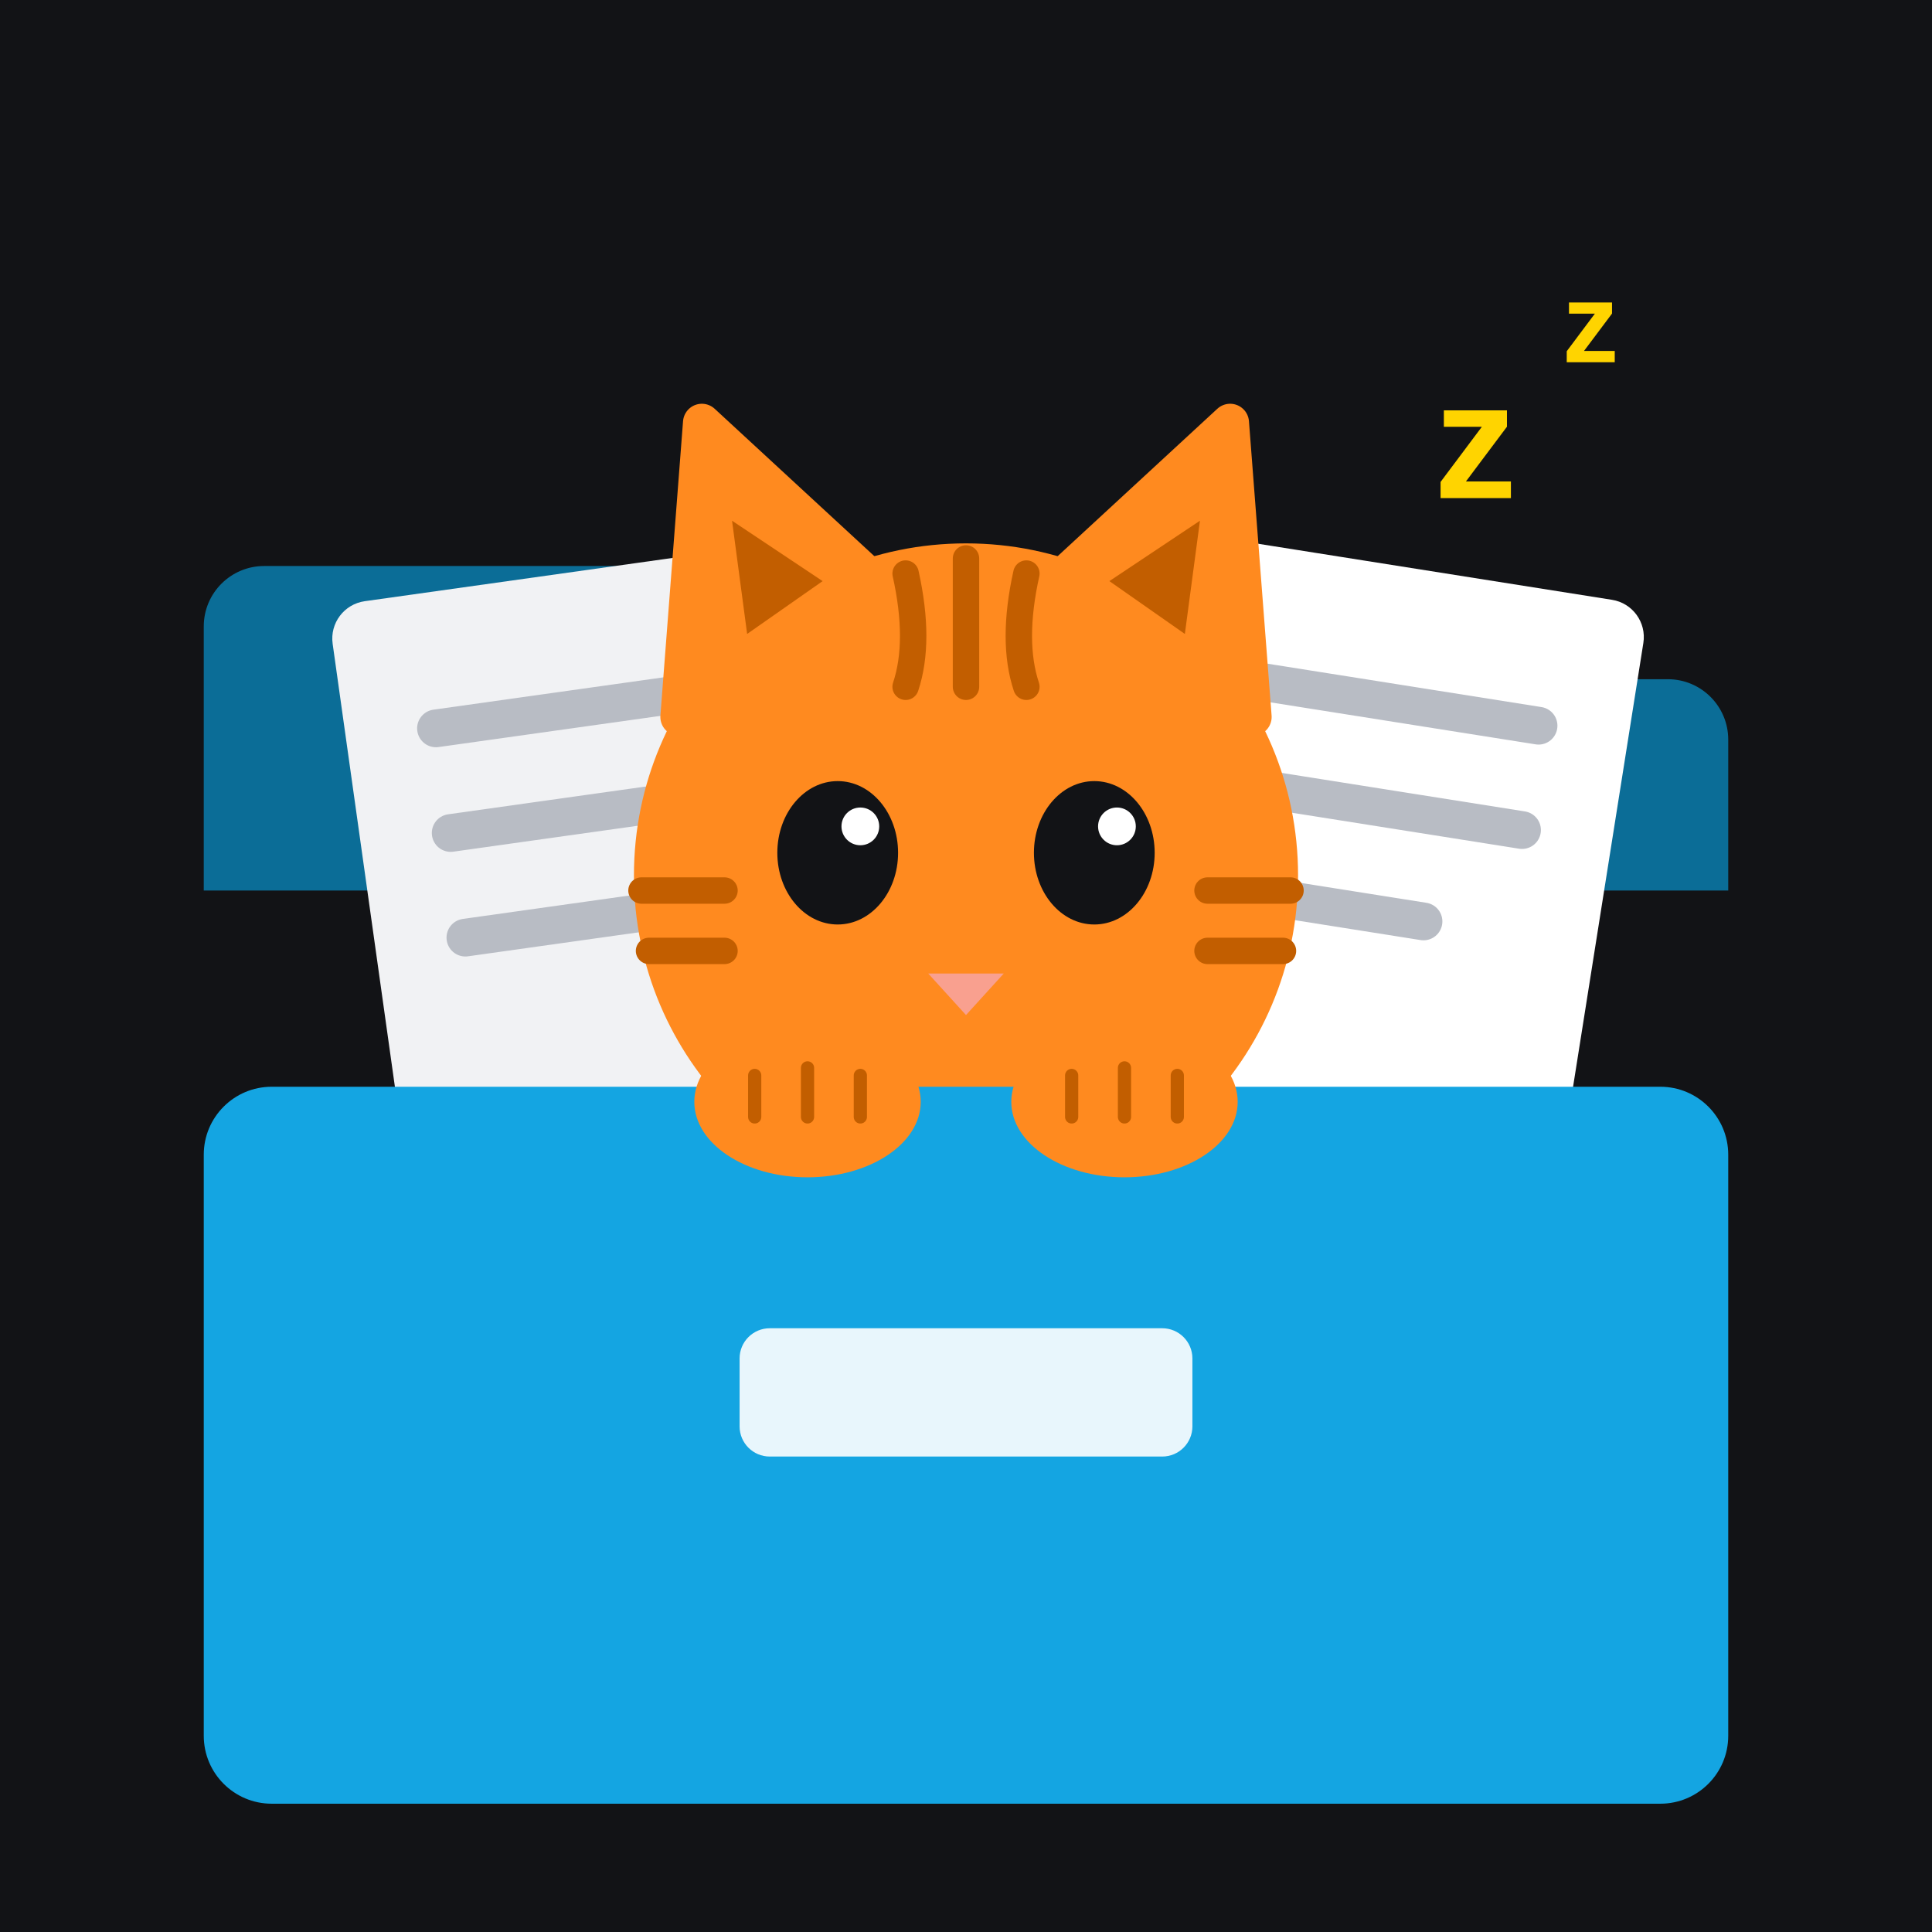
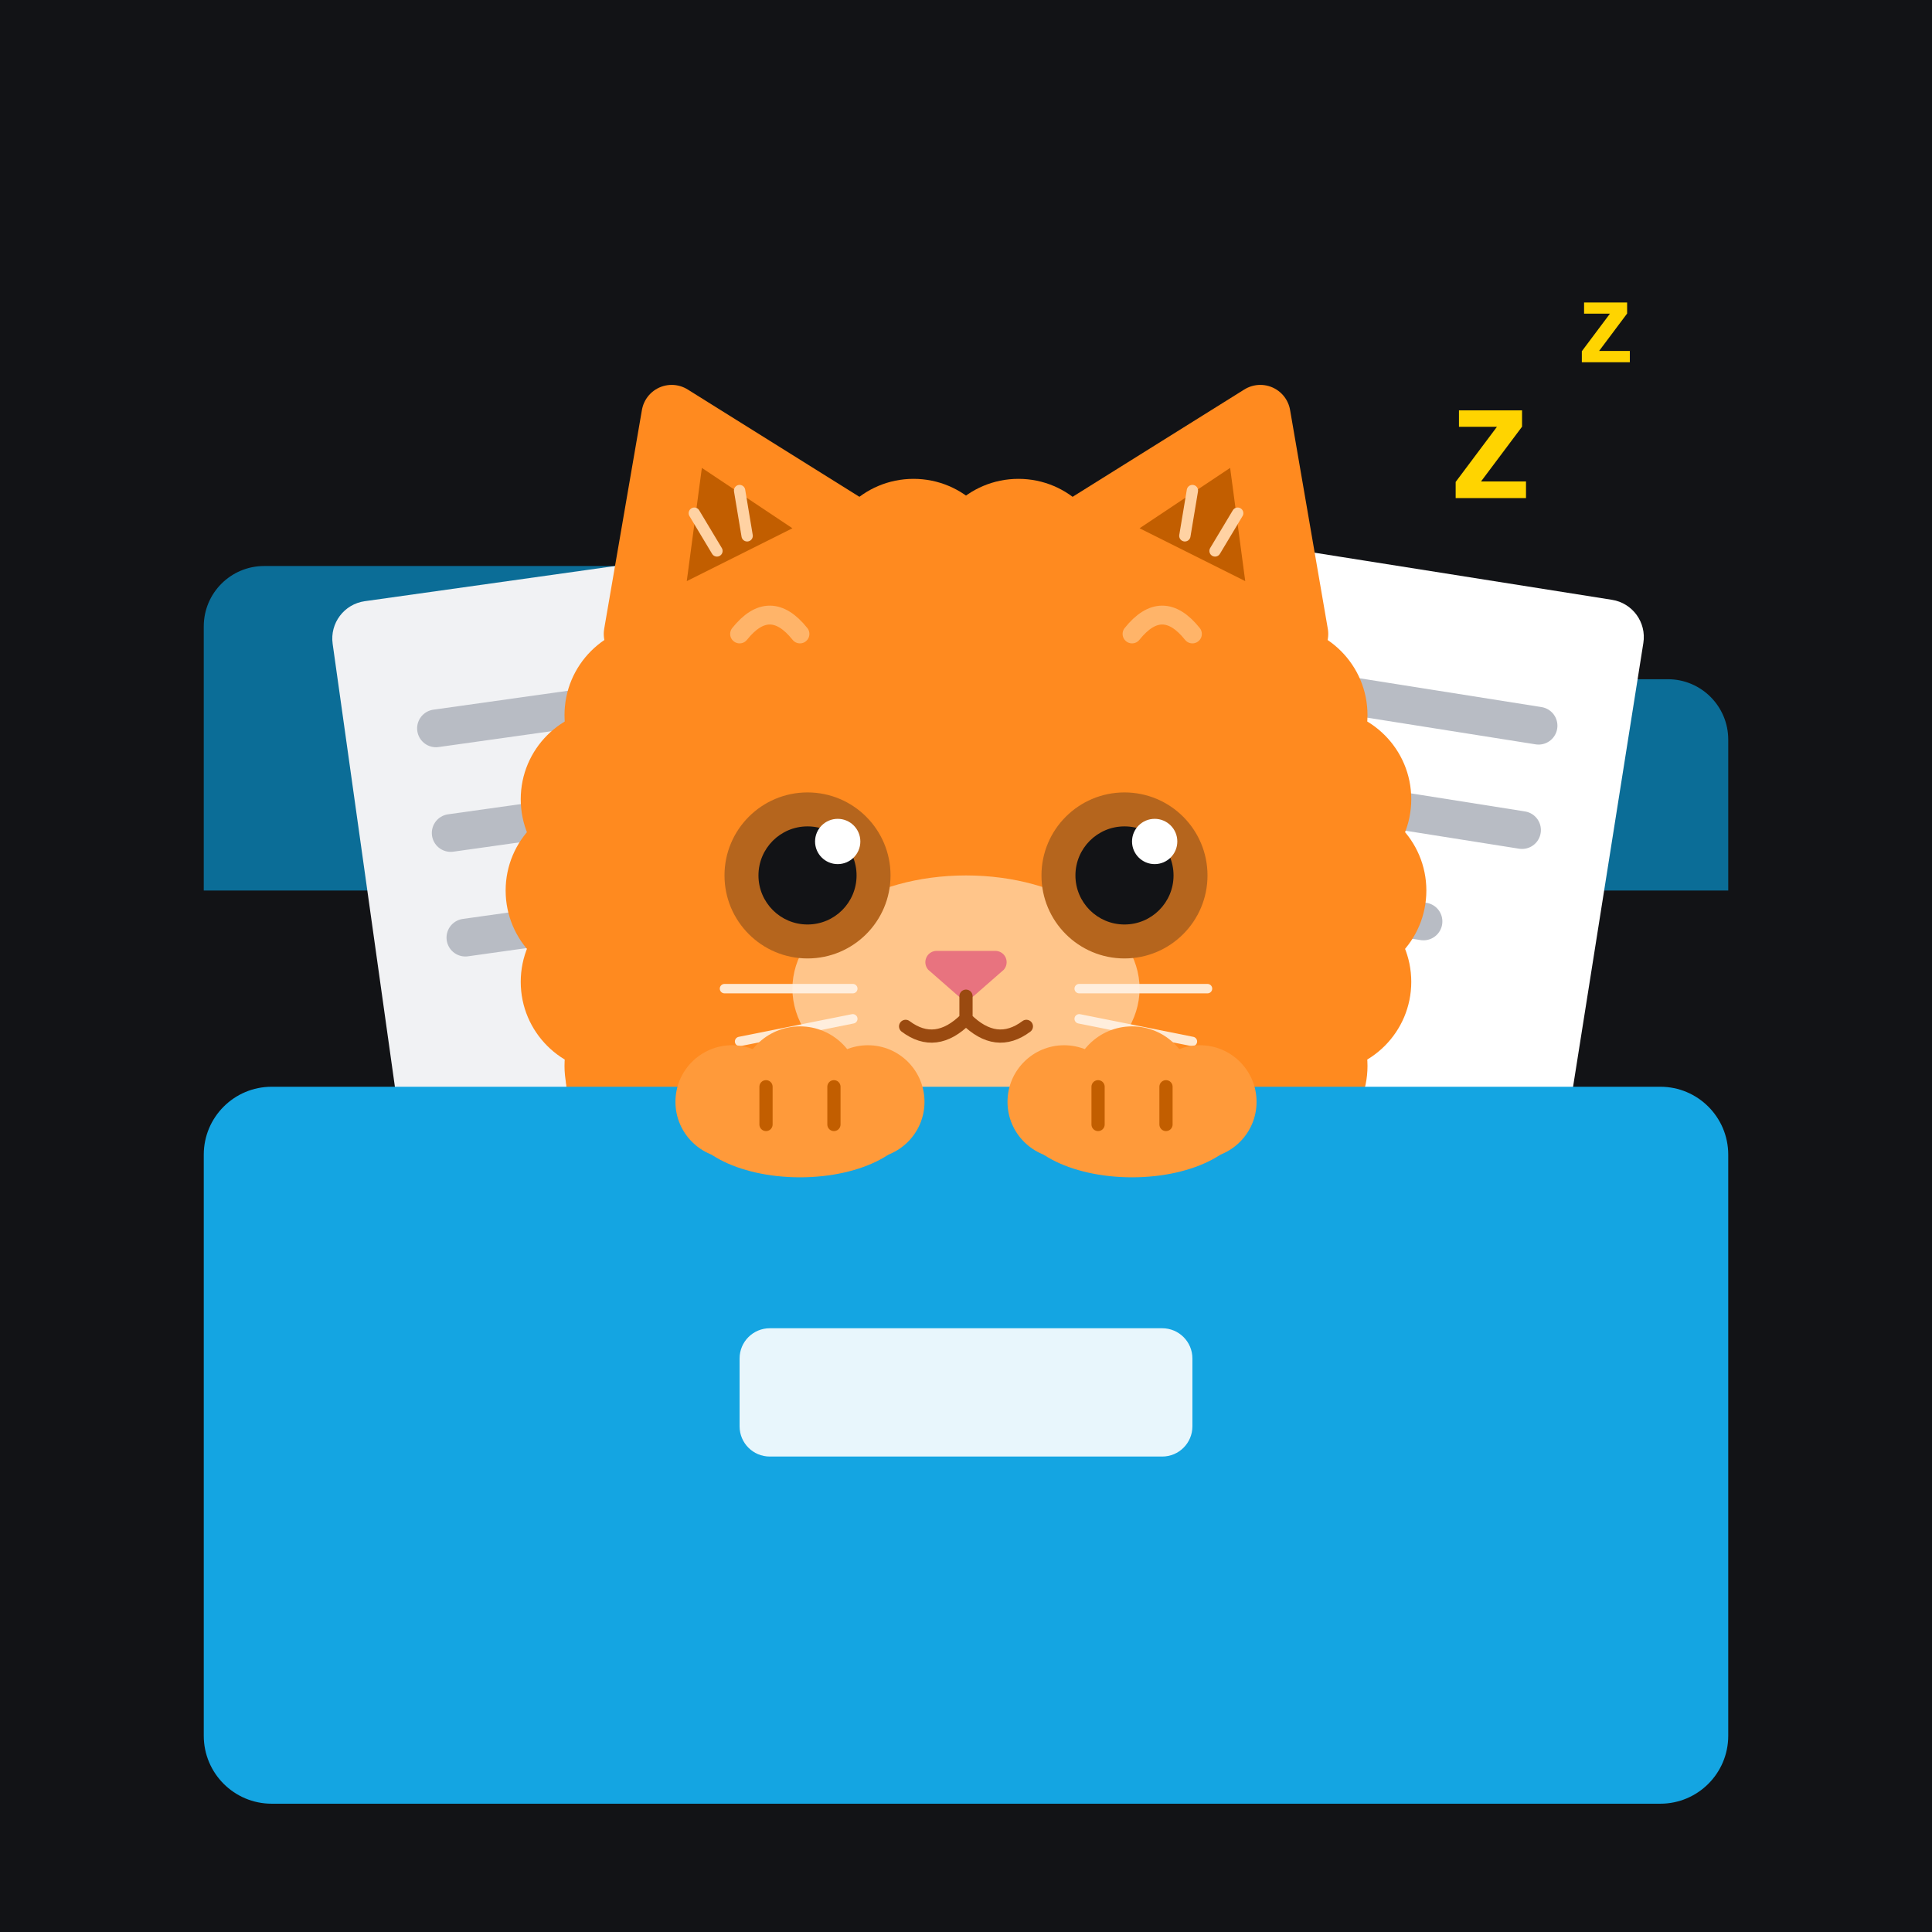
<svg xmlns="http://www.w3.org/2000/svg" viewBox="0 0 512 512">
  <rect width="512" height="512" fill="#121316" />
  <path d="M70 150 h130 l26 30 h216 a16 16 0 0 1 16 16 v40 h-404 v-70 a16 16 0 0 1 16-16z" fill="#0b6d97" />
  <g transform="rotate(-8 170 250)">
    <rect x="100" y="150" width="140" height="190" rx="10" fill="#f1f2f4" />
    <path d="M124 186h92M124 214h92M124 242h60" stroke="#b8bcc4" stroke-width="10" stroke-linecap="round" />
  </g>
  <g transform="rotate(9 350 250)">
    <rect x="282" y="148" width="140" height="190" rx="10" fill="#fff" />
    <path d="M306 184h92M306 212h92M306 240h70" stroke="#b8bcc4" stroke-width="10" stroke-linecap="round" />
  </g>
-   <path d="M180 190 L186 112 L238 160 Z M332 190 L326 112 L274 160 Z" fill="#ff8a1f" stroke="#ff8a1f" stroke-width="10" stroke-linejoin="round" />
-   <circle cx="256" cy="232" r="88" fill="#ff8a1f" />
-   <path d="M194 138 L198 168 L218 154 Z M318 138 L314 168 L294 154 Z" fill="#c25e00" />
-   <path d="M240 152 q4 18 0 30 M256 148 v34 M272 152 q-4 18 0 30" fill="none" stroke="#c25e00" stroke-width="7" stroke-linecap="round" />
-   <path d="M170 236 h22 M172 252 h20 M342 236 h-22 M340 252 h-20" stroke="#c25e00" stroke-width="7" stroke-linecap="round" />
-   <ellipse cx="222" cy="226" rx="16" ry="19" fill="#121316" />
-   <ellipse cx="290" cy="226" rx="16" ry="19" fill="#121316" />
-   <circle cx="228" cy="219" r="5" fill="#fff" />
-   <circle cx="296" cy="219" r="5" fill="#fff" />
-   <path d="M246 258 h20 l-10 11 z" fill="#f9a08f" />
+   <g fill="#ff8a1f">
+     <circle cx="354.0" cy="236.0" r="24" />
+     <circle cx="350.0" cy="260.2" r="24" />
+     <circle cx="338.4" cy="282.5" r="24" />
+     <circle cx="320.2" cy="301.0" r="24" />
+     <circle cx="296.7" cy="314.2" r="24" />
+     <circle cx="269.9" cy="321.1" r="24" />
+     <circle cx="242.1" cy="321.1" r="24" />
+     <circle cx="215.3" cy="314.2" r="24" />
+     <circle cx="191.8" cy="301.0" r="24" />
+     <circle cx="173.6" cy="282.5" r="24" />
+     <circle cx="162.0" cy="260.2" r="24" />
+     <circle cx="158.0" cy="236.0" r="24" />
+     <circle cx="162.0" cy="211.8" r="24" />
+     <circle cx="173.6" cy="189.5" r="24" />
+     <circle cx="191.8" cy="171.0" r="24" />
+     <circle cx="215.3" cy="157.8" r="24" />
+     <circle cx="242.1" cy="150.9" r="24" />
+     <circle cx="269.9" cy="150.9" r="24" />
+     <circle cx="296.7" cy="157.8" r="24" />
+     <circle cx="320.2" cy="171.0" r="24" />
+     <circle cx="338.4" cy="189.5" r="24" />
+     <circle cx="350.0" cy="211.8" r="24" />
+     <ellipse cx="256" cy="236" rx="100" ry="88" />
+     <circle cx="170" cy="286" r="20" />
+     <circle cx="194" cy="292" r="20" />
+     <circle cx="218" cy="286" r="20" />
+     <circle cx="242" cy="292" r="20" />
+     <circle cx="266" cy="286" r="20" />
+     <circle cx="290" cy="292" r="20" />
+     <circle cx="314" cy="286" r="20" />
+     <circle cx="338" cy="292" r="20" />
+   </g>
+   <path d="M168 168 L178 110 L226 140 Z M344 168 L334 110 L286 140 Z" fill="#ff8a1f" stroke="#ff8a1f" stroke-width="16" stroke-linejoin="round" />
+   <path d="M182 154 L186 124 L210 140 Z M330 154 L326 124 L302 140 Z" fill="#c25e00" />
+   <path d="M190 146 l-6 -10 M198 142 l-2 -12 M322 146 l6 -10 M314 142 l2 -12" stroke="#ffd2a3" stroke-width="3" stroke-linecap="round" />
+   <path d="M196 168 q8 -10 16 0 M300 168 q8 -10 16 0" fill="none" stroke="#ffb469" stroke-width="5" stroke-linecap="round" />
+   <ellipse cx="256" cy="262" rx="46" ry="30" fill="#ffc58a" />
+   <circle cx="214" cy="232" r="22" fill="#b5651d" />
+   <circle cx="298" cy="232" r="22" fill="#b5651d" />
+   <circle cx="214" cy="232" r="13" fill="#121316" />
+   <circle cx="298" cy="232" r="13" fill="#121316" />
+   <circle cx="222" cy="223" r="6" fill="#fff" />
+   <circle cx="306" cy="223" r="6" fill="#fff" />
+   <path d="M248 252 h16 a3 3 0 0 1 2 5 l-8 7 a3 3 0 0 1 -4 0 l-8 -7 a3 3 0 0 1 2 -5z" fill="#e8737f" />
+   <path d="M256 264 v6 q-8 8 -16 2 M256 270 q8 8 16 2" fill="none" stroke="#9a4a10" stroke-width="3.5" stroke-linecap="round" />
+   <path d="M226 262 h-34 M226 270 l-30 6 M286 262 h34 M286 270 l30 6" stroke="#fff3e6" stroke-width="2.5" stroke-linecap="round" opacity=".9" />
  <rect x="54" y="288" width="404" height="190" rx="18" fill="#14a5e2" />
  <rect x="196" y="352" width="120" height="34" rx="8" fill="#fff" opacity=".9" />
-   <ellipse cx="214" cy="292" rx="30" ry="20" fill="#ff8a1f" />
-   <ellipse cx="298" cy="292" rx="30" ry="20" fill="#ff8a1f" />
-   <path d="M200 285 v11 M214 283 v13 M228 285 v11 M284 285 v11 M298 283 v13 M312 285 v11" stroke="#c25e00" stroke-width="3.5" stroke-linecap="round" />
-   <text x="380" y="132" font-family="Arial, Helvetica, sans-serif" font-weight="700" font-size="44" fill="#ffd400">z</text>
-   <text x="414" y="96" font-family="Arial, Helvetica, sans-serif" font-weight="700" font-size="30" fill="#ffd400">z</text>
+   <g fill="#ff9a3a">
+     <circle cx="194" cy="292" r="15" />
+     <circle cx="212" cy="288" r="16" />
+     <circle cx="230" cy="292" r="15" />
+     <ellipse cx="212" cy="296" rx="30" ry="16" />
+   </g>
+   <path d="M203 288 v10 M221 288 v10" stroke="#c25e00" stroke-width="3.5" stroke-linecap="round" />
+   <g fill="#ff9a3a">
+     <circle cx="282" cy="292" r="15" />
+     <circle cx="300" cy="288" r="16" />
+     <circle cx="318" cy="292" r="15" />
+     <ellipse cx="300" cy="296" rx="30" ry="16" />
+   </g>
+   <path d="M291 288 v10 M309 288 v10" stroke="#c25e00" stroke-width="3.5" stroke-linecap="round" />
+   <text x="384" y="132" font-family="Arial, Helvetica, sans-serif" font-weight="700" font-size="44" fill="#ffd400">z</text>
+   <text x="418" y="96" font-family="Arial, Helvetica, sans-serif" font-weight="700" font-size="30" fill="#ffd400">z</text>
</svg>
